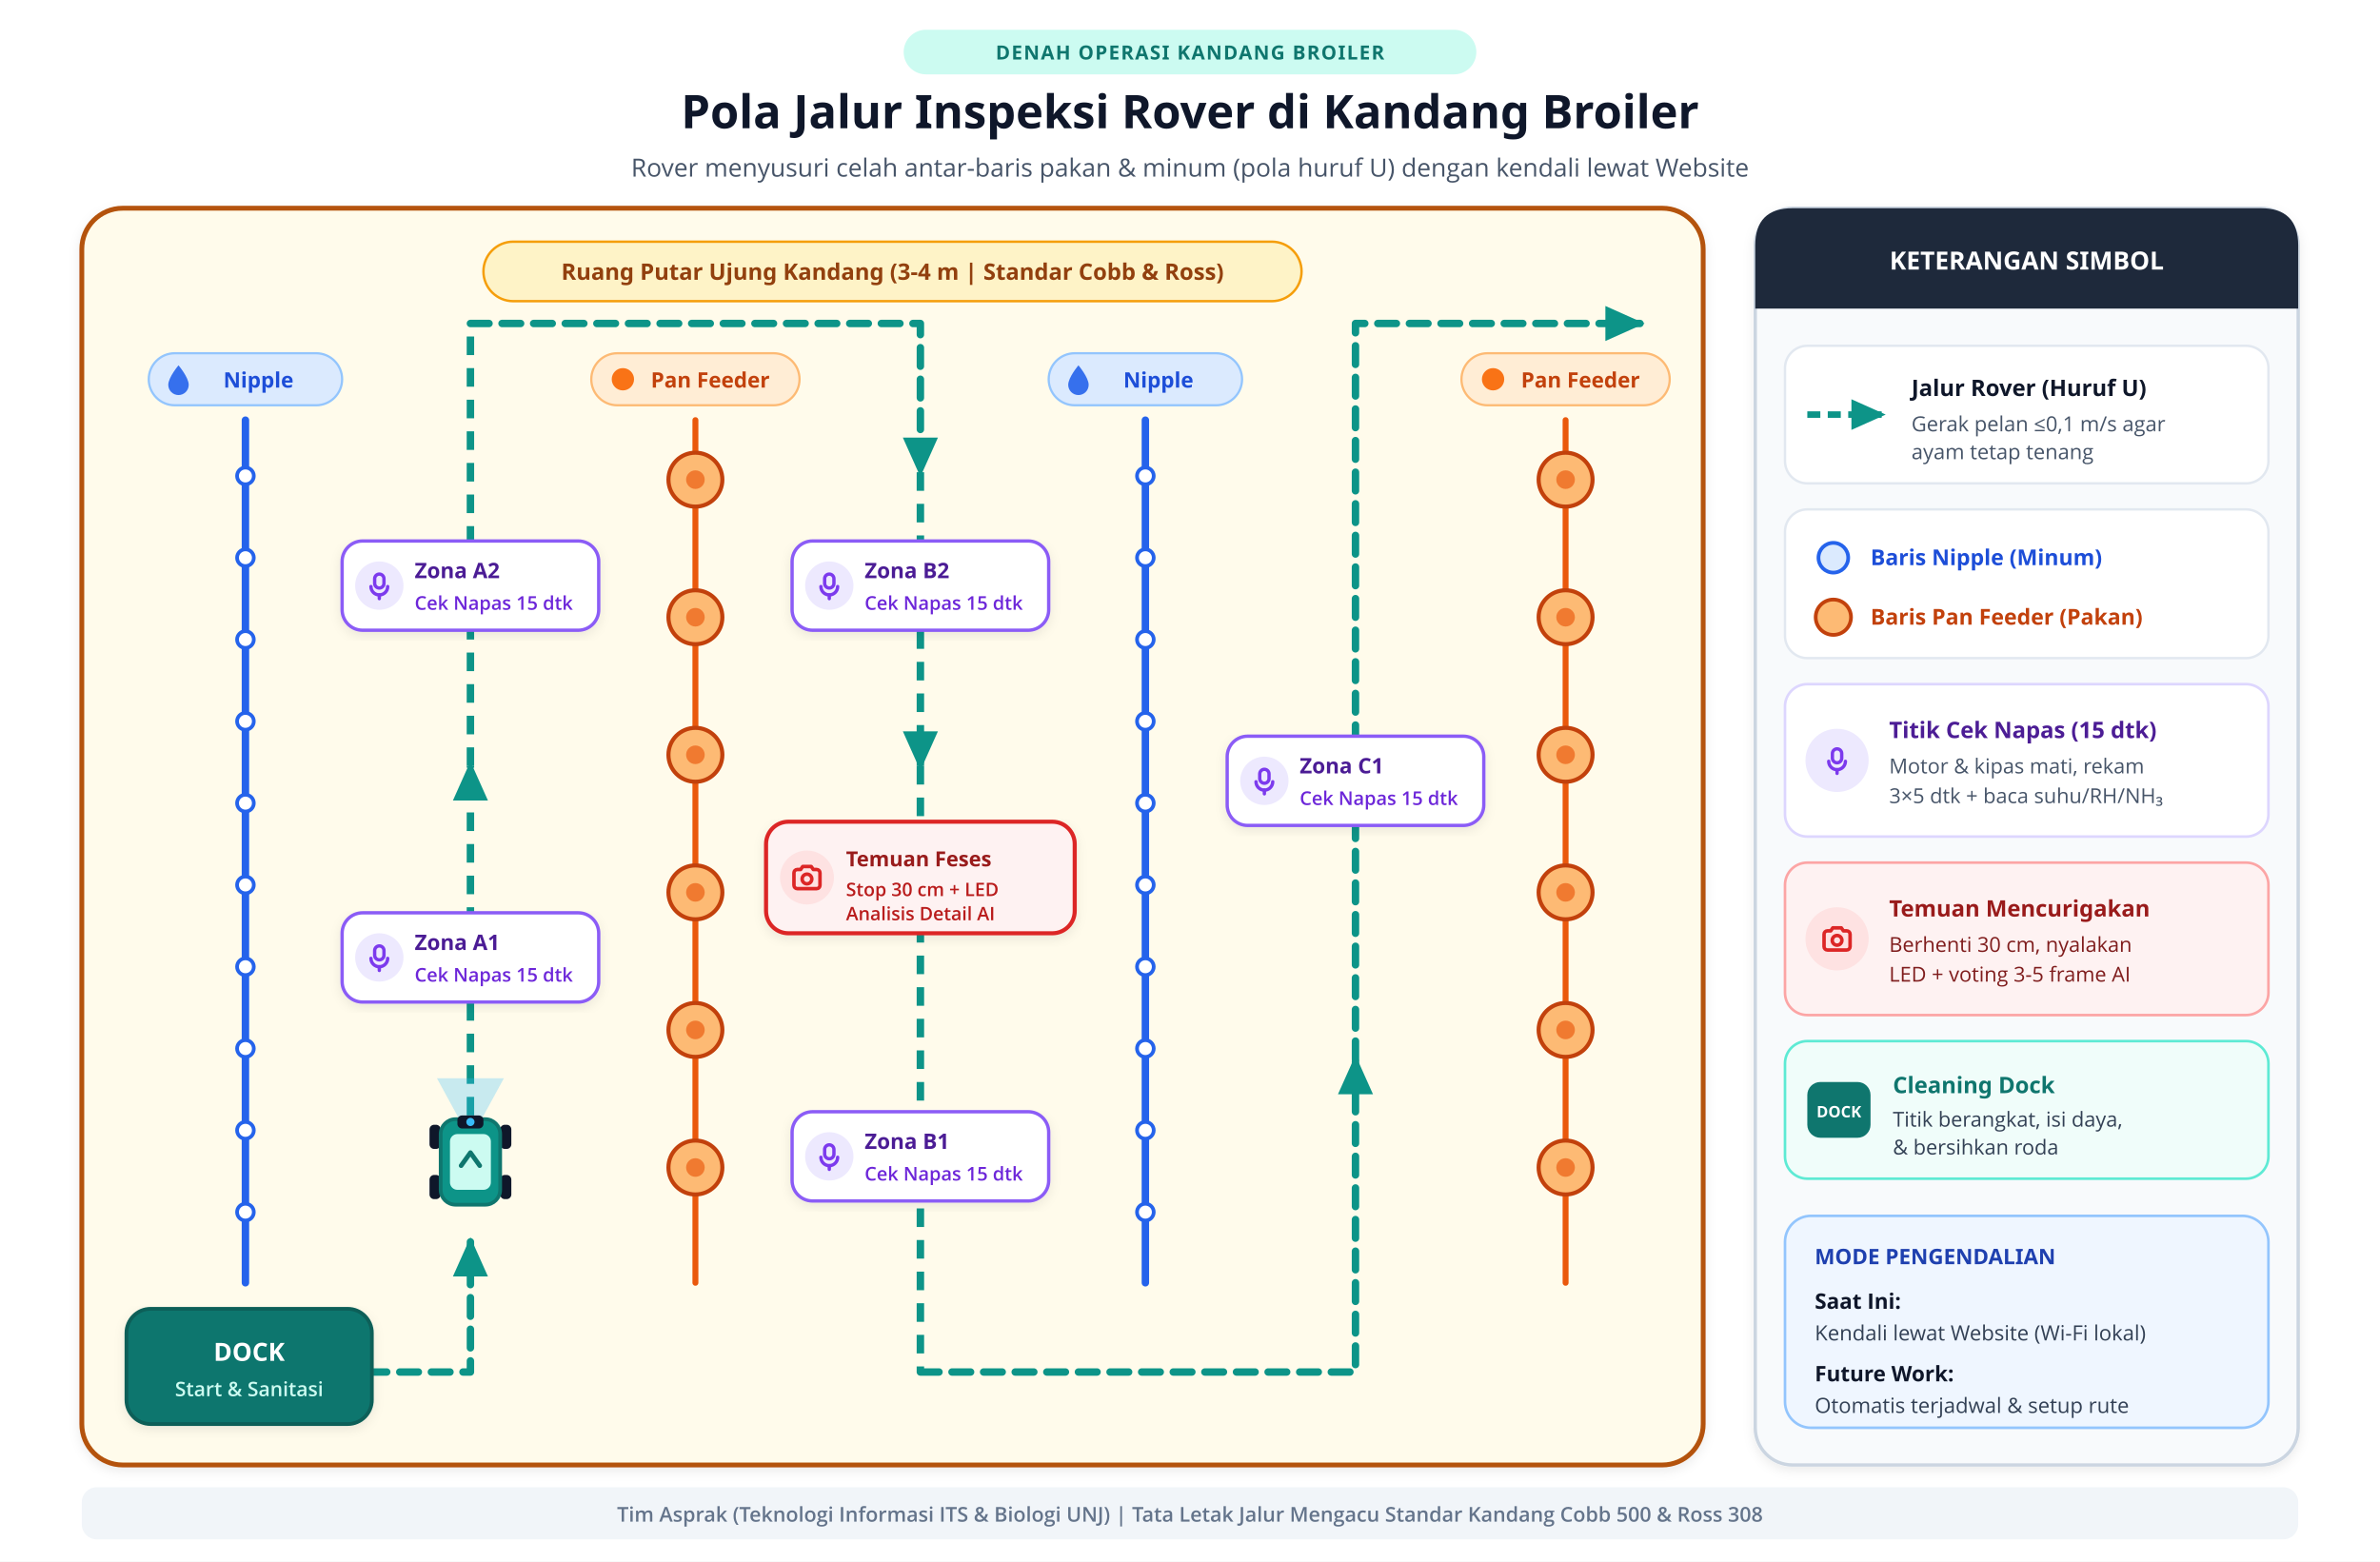
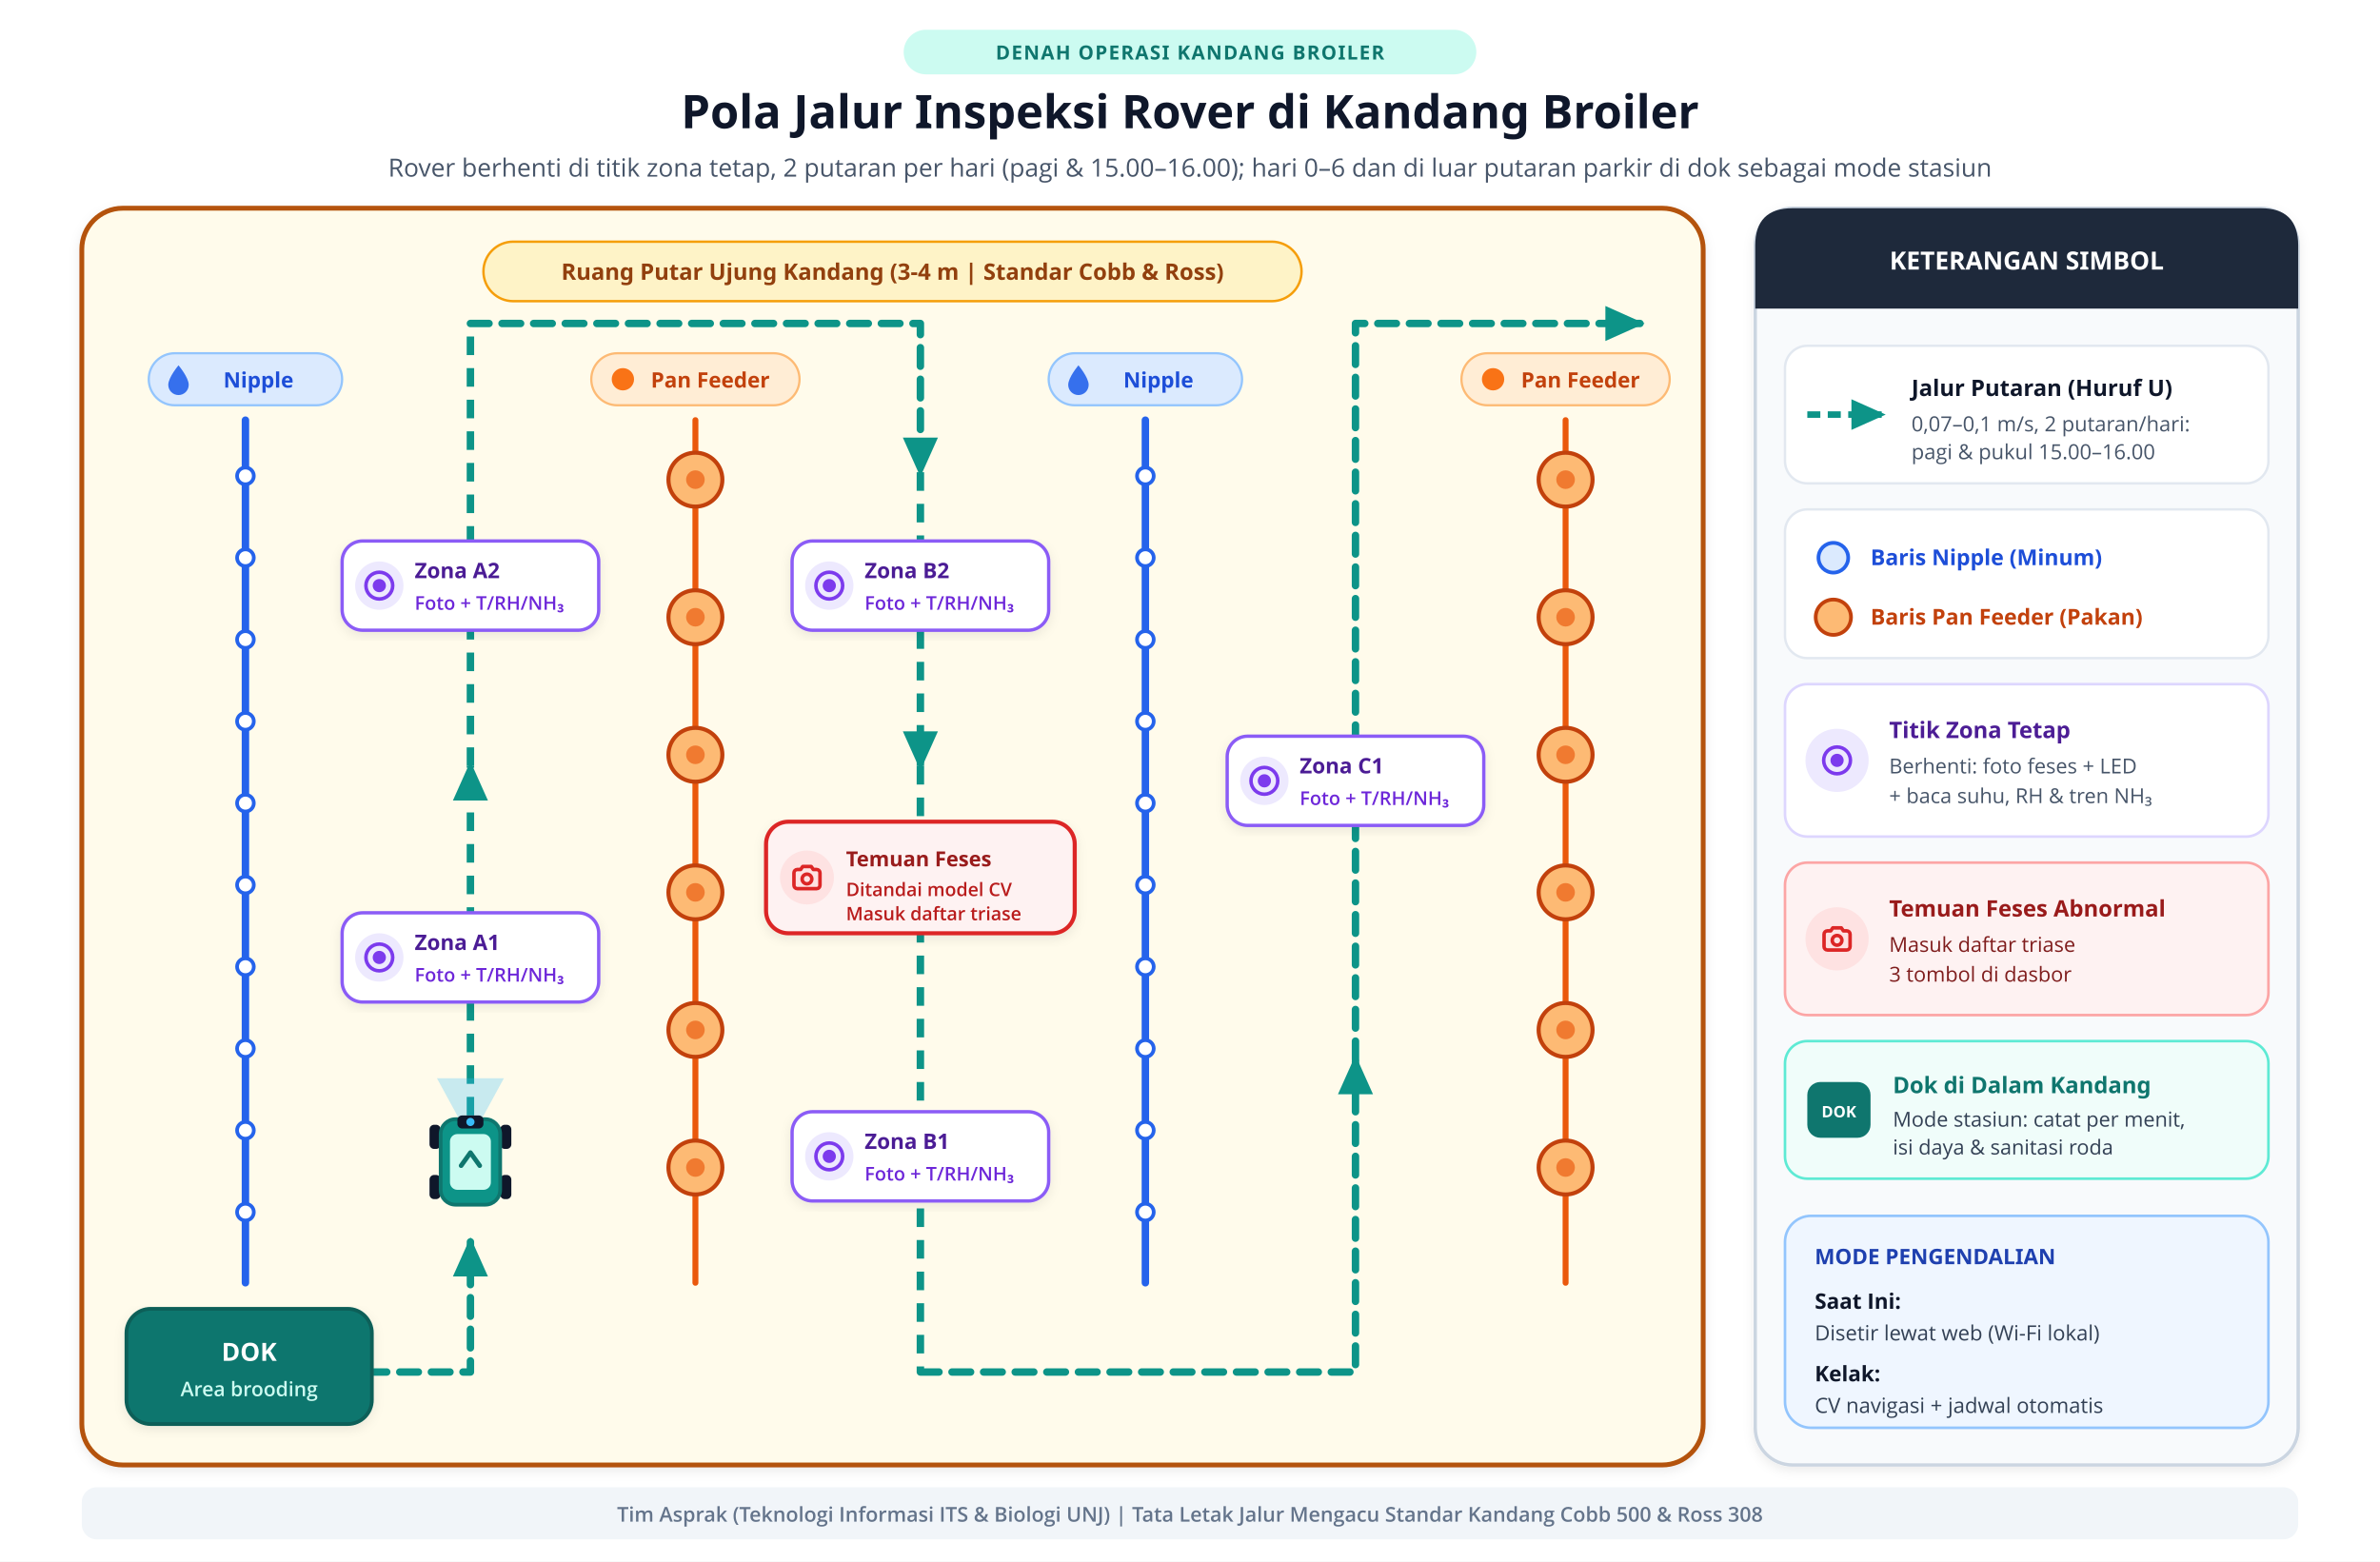
<svg xmlns="http://www.w3.org/2000/svg" width="1280" height="840" viewBox="0 0 1280 840">
  <defs>
    <filter id="softShadow" x="-6%" y="-6%" width="114%" height="118%">
      <feDropShadow dx="0" dy="2" stdDeviation="3" flood-color="#0F172A" flood-opacity="0.08" />
    </filter>
    <marker id="pathArrow" viewBox="0 0 10 10" refX="7.5" refY="5" markerWidth="6.2" markerHeight="6.2" orient="auto">
      <path d="M 0 1.2 L 8.5 5 L 0 8.8 z" fill="#0D9488" />
    </marker>
  </defs>
  <rect width="1280" height="840" fill="#FFFFFF" />
  <rect x="486" y="16" width="308" height="24" rx="12" fill="#CCFBF1" />
  <text x="640" y="32" text-anchor="middle" font-family="'Montserrat', sans-serif" font-size="10.5" font-weight="700" letter-spacing="0.7" fill="#0F766E">DENAH OPERASI KANDANG BROILER</text>
  <text x="640" y="69" text-anchor="middle" font-family="'Montserrat', sans-serif" font-size="25" font-weight="800" fill="#0F172A">Pola Jalur Inspeksi Rover di Kandang Broiler</text>
-   <text x="640" y="95" text-anchor="middle" font-family="'Open Sans', sans-serif" font-size="13.5" fill="#475569">Rover menyusuri celah antar-baris pakan &amp; minum (pola huruf U) dengan kendali lewat Website</text>
+   <text x="640" y="95" text-anchor="middle" font-family="'Open Sans', sans-serif" font-size="13.5" fill="#475569">Rover berhenti di titik zona tetap, 2 putaran per hari (pagi &amp; 15.00–16.00); hari 0–6 dan di luar putaran parkir di dok sebagai mode stasiun</text>
  <rect x="44" y="112" width="872" height="676" rx="22" fill="#FFFBEB" stroke="#B45309" stroke-width="2.6" filter="url(#softShadow)" />
  <rect x="260" y="130" width="440" height="32" rx="16" fill="#FEF3C7" stroke="#F59E0B" stroke-width="1.3" />
  <text x="480" y="150.5" text-anchor="middle" font-family="'Montserrat', sans-serif" font-size="12.2" font-weight="700" fill="#92400E">Ruang Putar Ujung Kandang (3-4 m | Standar Cobb &amp; Ross)</text>
  <line x1="132" y1="226" x2="132" y2="690" stroke="#2563EB" stroke-width="4" stroke-linecap="round" />
  <circle cx="132" cy="256" r="4.5" fill="#FFFFFF" stroke="#2563EB" stroke-width="2" />
  <circle cx="132" cy="300" r="4.5" fill="#FFFFFF" stroke="#2563EB" stroke-width="2" />
  <circle cx="132" cy="344" r="4.5" fill="#FFFFFF" stroke="#2563EB" stroke-width="2" />
  <circle cx="132" cy="388" r="4.5" fill="#FFFFFF" stroke="#2563EB" stroke-width="2" />
  <circle cx="132" cy="432" r="4.5" fill="#FFFFFF" stroke="#2563EB" stroke-width="2" />
  <circle cx="132" cy="476" r="4.5" fill="#FFFFFF" stroke="#2563EB" stroke-width="2" />
  <circle cx="132" cy="520" r="4.5" fill="#FFFFFF" stroke="#2563EB" stroke-width="2" />
  <circle cx="132" cy="564" r="4.5" fill="#FFFFFF" stroke="#2563EB" stroke-width="2" />
  <circle cx="132" cy="608" r="4.5" fill="#FFFFFF" stroke="#2563EB" stroke-width="2" />
  <circle cx="132" cy="652" r="4.5" fill="#FFFFFF" stroke="#2563EB" stroke-width="2" />
  <rect x="80" y="190" width="104" height="28" rx="14" fill="#DBEAFE" stroke="#93C5FD" stroke-width="1.2" />
  <g transform="translate(87,195)" fill="#2563EB" opacity="0.9">
    <path d="M9 1.5C9 1.5 3.5 8 3.5 12a5.5 5.5 0 0 0 11 0C14.5 8 9 1.5 9 1.5z" />
  </g>
  <text x="139" y="208.5" text-anchor="middle" font-family="'Montserrat', sans-serif" font-size="11.5" font-weight="700" fill="#1D4ED8">Nipple</text>
  <line x1="616" y1="226" x2="616" y2="690" stroke="#2563EB" stroke-width="4" stroke-linecap="round" />
  <circle cx="616" cy="256" r="4.5" fill="#FFFFFF" stroke="#2563EB" stroke-width="2" />
  <circle cx="616" cy="300" r="4.5" fill="#FFFFFF" stroke="#2563EB" stroke-width="2" />
  <circle cx="616" cy="344" r="4.5" fill="#FFFFFF" stroke="#2563EB" stroke-width="2" />
  <circle cx="616" cy="388" r="4.5" fill="#FFFFFF" stroke="#2563EB" stroke-width="2" />
  <circle cx="616" cy="432" r="4.5" fill="#FFFFFF" stroke="#2563EB" stroke-width="2" />
  <circle cx="616" cy="476" r="4.5" fill="#FFFFFF" stroke="#2563EB" stroke-width="2" />
  <circle cx="616" cy="520" r="4.5" fill="#FFFFFF" stroke="#2563EB" stroke-width="2" />
  <circle cx="616" cy="564" r="4.5" fill="#FFFFFF" stroke="#2563EB" stroke-width="2" />
  <circle cx="616" cy="608" r="4.5" fill="#FFFFFF" stroke="#2563EB" stroke-width="2" />
  <circle cx="616" cy="652" r="4.5" fill="#FFFFFF" stroke="#2563EB" stroke-width="2" />
  <rect x="564" y="190" width="104" height="28" rx="14" fill="#DBEAFE" stroke="#93C5FD" stroke-width="1.2" />
  <g transform="translate(571,195)" fill="#2563EB" opacity="0.9">
    <path d="M9 1.5C9 1.5 3.5 8 3.5 12a5.5 5.5 0 0 0 11 0C14.5 8 9 1.5 9 1.5z" />
  </g>
  <text x="623" y="208.5" text-anchor="middle" font-family="'Montserrat', sans-serif" font-size="11.5" font-weight="700" fill="#1D4ED8">Nipple</text>
  <line x1="374" y1="226" x2="374" y2="690" stroke="#EA580C" stroke-width="3.2" stroke-linecap="round" />
  <circle cx="374" cy="258" r="14.5" fill="#FDBA74" stroke="#C2410C" stroke-width="2.2" />
  <circle cx="374" cy="258" r="5" fill="#EA580C" opacity="0.65" />
  <circle cx="374" cy="332" r="14.5" fill="#FDBA74" stroke="#C2410C" stroke-width="2.2" />
  <circle cx="374" cy="332" r="5" fill="#EA580C" opacity="0.65" />
  <circle cx="374" cy="406" r="14.5" fill="#FDBA74" stroke="#C2410C" stroke-width="2.2" />
  <circle cx="374" cy="406" r="5" fill="#EA580C" opacity="0.65" />
  <circle cx="374" cy="480" r="14.5" fill="#FDBA74" stroke="#C2410C" stroke-width="2.2" />
  <circle cx="374" cy="480" r="5" fill="#EA580C" opacity="0.65" />
  <circle cx="374" cy="554" r="14.5" fill="#FDBA74" stroke="#C2410C" stroke-width="2.2" />
  <circle cx="374" cy="554" r="5" fill="#EA580C" opacity="0.65" />
  <circle cx="374" cy="628" r="14.5" fill="#FDBA74" stroke="#C2410C" stroke-width="2.2" />
  <circle cx="374" cy="628" r="5" fill="#EA580C" opacity="0.65" />
  <rect x="318" y="190" width="112" height="28" rx="14" fill="#FFEDD5" stroke="#FDBA74" stroke-width="1.2" />
  <circle cx="335" cy="204" r="6" fill="#F97316" />
  <text x="382" y="208.5" text-anchor="middle" font-family="'Montserrat', sans-serif" font-size="11.5" font-weight="700" fill="#C2410C">Pan Feeder</text>
  <line x1="842" y1="226" x2="842" y2="690" stroke="#EA580C" stroke-width="3.2" stroke-linecap="round" />
  <circle cx="842" cy="258" r="14.5" fill="#FDBA74" stroke="#C2410C" stroke-width="2.2" />
  <circle cx="842" cy="258" r="5" fill="#EA580C" opacity="0.65" />
  <circle cx="842" cy="332" r="14.5" fill="#FDBA74" stroke="#C2410C" stroke-width="2.2" />
  <circle cx="842" cy="332" r="5" fill="#EA580C" opacity="0.65" />
  <circle cx="842" cy="406" r="14.5" fill="#FDBA74" stroke="#C2410C" stroke-width="2.2" />
  <circle cx="842" cy="406" r="5" fill="#EA580C" opacity="0.65" />
  <circle cx="842" cy="480" r="14.5" fill="#FDBA74" stroke="#C2410C" stroke-width="2.2" />
  <circle cx="842" cy="480" r="5" fill="#EA580C" opacity="0.65" />
  <circle cx="842" cy="554" r="14.5" fill="#FDBA74" stroke="#C2410C" stroke-width="2.2" />
  <circle cx="842" cy="554" r="5" fill="#EA580C" opacity="0.65" />
  <circle cx="842" cy="628" r="14.5" fill="#FDBA74" stroke="#C2410C" stroke-width="2.2" />
  <circle cx="842" cy="628" r="5" fill="#EA580C" opacity="0.65" />
  <rect x="786" y="190" width="112" height="28" rx="14" fill="#FFEDD5" stroke="#FDBA74" stroke-width="1.2" />
  <circle cx="803" cy="204" r="6" fill="#F97316" />
  <text x="850" y="208.5" text-anchor="middle" font-family="'Montserrat', sans-serif" font-size="11.5" font-weight="700" fill="#C2410C">Pan Feeder</text>
  <path d="M 198 738 L 253 738 L 253 668" fill="none" stroke="#0D9488" stroke-width="4" stroke-dasharray="10,7" stroke-linecap="round" stroke-linejoin="round" marker-end="url(#pathArrow)" />
  <line x1="253" y1="600" x2="253" y2="412" stroke="#0D9488" stroke-width="4" stroke-dasharray="10,7" marker-end="url(#pathArrow)" />
  <line x1="253" y1="412" x2="253" y2="174" stroke="#0D9488" stroke-width="4" stroke-dasharray="10,7" />
  <path d="M 253 174 L 495 174 L 495 254" fill="none" stroke="#0D9488" stroke-width="4" stroke-dasharray="10,7" stroke-linecap="round" stroke-linejoin="round" marker-end="url(#pathArrow)" />
  <line x1="495" y1="254" x2="495" y2="412" stroke="#0D9488" stroke-width="4" stroke-dasharray="10,7" marker-end="url(#pathArrow)" />
  <line x1="495" y1="412" x2="495" y2="738" stroke="#0D9488" stroke-width="4" stroke-dasharray="10,7" />
  <path d="M 495 738 L 729 738 L 729 570" fill="none" stroke="#0D9488" stroke-width="4" stroke-dasharray="10,7" stroke-linecap="round" stroke-linejoin="round" marker-end="url(#pathArrow)" />
  <path d="M 729 570 L 729 174 L 882 174" fill="none" stroke="#0D9488" stroke-width="4" stroke-dasharray="10,7" stroke-linecap="round" stroke-linejoin="round" marker-end="url(#pathArrow)" />
  <g filter="url(#softShadow)">
    <rect x="68" y="704" width="132" height="62" rx="13" fill="#0F766E" stroke="#115E59" stroke-width="2" />
-     <text x="134" y="732" text-anchor="middle" font-family="'Montserrat', sans-serif" font-size="13.5" font-weight="800" fill="#FFFFFF">DOCK</text>
-     <text x="134" y="751" text-anchor="middle" font-family="'Open Sans', sans-serif" font-size="10.8" font-weight="600" fill="#CCFBF1">Start &amp; Sanitasi</text>
+     <text x="134" y="732" text-anchor="middle" font-family="'Montserrat', sans-serif" font-size="13.5" font-weight="800" fill="#FFFFFF">DOK</text>
+     <text x="134" y="751" text-anchor="middle" font-family="'Open Sans', sans-serif" font-size="10.8" font-weight="600" fill="#CCFBF1">Area brooding</text>
  </g>
  <g transform="translate(231,598)">
    <path d="M16 4 L4 -18 L40 -18 L28 4 Z" fill="#38BDF8" opacity="0.28" />
    <rect x="0" y="7" width="6" height="13" rx="2.5" fill="#0F172A" />
    <rect x="38" y="7" width="6" height="13" rx="2.5" fill="#0F172A" />
    <rect x="0" y="34" width="6" height="13" rx="2.5" fill="#0F172A" />
    <rect x="38" y="34" width="6" height="13" rx="2.5" fill="#0F172A" />
    <rect x="6" y="4" width="32" height="46" rx="8" fill="#0D9488" stroke="#0F766E" stroke-width="2" />
    <rect x="11" y="12" width="22" height="30" rx="4" fill="#CCFBF1" />
    <rect x="15" y="2" width="14" height="7" rx="2.5" fill="#0F172A" />
    <circle cx="22" cy="5.5" r="2.2" fill="#38BDF8" />
    <path d="M17 29 L22 22 L27 29" fill="none" stroke="#0F766E" stroke-width="2.5" stroke-linecap="round" stroke-linejoin="round" />
  </g>
  <g filter="url(#softShadow)">
    <rect x="184.0" y="491" width="138" height="48" rx="11" fill="#FFFFFF" stroke="#8B5CF6" stroke-width="1.8" />
    <circle cx="204.0" cy="515" r="13" fill="#EDE9FE" />
-     <g transform="translate(196.0,507)" fill="none" stroke="#7C3AED" stroke-width="1.8" stroke-linecap="round" stroke-linejoin="round">
-       <rect x="5.5" y="1.8" width="5" height="7.5" rx="2.5" fill="#EDE9FE" />
-       <path d="M3.5 8.5a4.5 4.5 0 0 0 9 0" />
-       <line x1="8" y1="13" x2="8" y2="15" />
+     <g fill="none" stroke="#7C3AED" stroke-width="1.9">
+       <circle cx="204.0" cy="515" r="7.2" />
+       <circle cx="204.0" cy="515" r="2.6" fill="#7C3AED" />
    </g>
    <text x="223.0" y="511" font-family="'Montserrat', sans-serif" font-size="11.5" font-weight="700" fill="#4C1D95">Zona A1</text>
-     <text x="223.0" y="528" font-family="'Open Sans', sans-serif" font-size="10.2" font-weight="600" fill="#6D28D9">Cek Napas 15 dtk</text>
+     <text x="223.0" y="528" font-family="'Open Sans', sans-serif" font-size="10.2" font-weight="600" fill="#6D28D9">Foto + T/RH/NH₃</text>
  </g>
  <g filter="url(#softShadow)">
    <rect x="184.0" y="291" width="138" height="48" rx="11" fill="#FFFFFF" stroke="#8B5CF6" stroke-width="1.8" />
    <circle cx="204.0" cy="315" r="13" fill="#EDE9FE" />
-     <g transform="translate(196.0,307)" fill="none" stroke="#7C3AED" stroke-width="1.8" stroke-linecap="round" stroke-linejoin="round">
-       <rect x="5.5" y="1.8" width="5" height="7.5" rx="2.5" fill="#EDE9FE" />
-       <path d="M3.5 8.5a4.5 4.5 0 0 0 9 0" />
-       <line x1="8" y1="13" x2="8" y2="15" />
+     <g fill="none" stroke="#7C3AED" stroke-width="1.9">
+       <circle cx="204.0" cy="315" r="7.2" />
+       <circle cx="204.0" cy="315" r="2.6" fill="#7C3AED" />
    </g>
    <text x="223.0" y="311" font-family="'Montserrat', sans-serif" font-size="11.5" font-weight="700" fill="#4C1D95">Zona A2</text>
-     <text x="223.0" y="328" font-family="'Open Sans', sans-serif" font-size="10.2" font-weight="600" fill="#6D28D9">Cek Napas 15 dtk</text>
+     <text x="223.0" y="328" font-family="'Open Sans', sans-serif" font-size="10.2" font-weight="600" fill="#6D28D9">Foto + T/RH/NH₃</text>
  </g>
  <g filter="url(#softShadow)">
    <rect x="426.0" y="291" width="138" height="48" rx="11" fill="#FFFFFF" stroke="#8B5CF6" stroke-width="1.8" />
    <circle cx="446.0" cy="315" r="13" fill="#EDE9FE" />
-     <g transform="translate(438.0,307)" fill="none" stroke="#7C3AED" stroke-width="1.8" stroke-linecap="round" stroke-linejoin="round">
-       <rect x="5.5" y="1.8" width="5" height="7.5" rx="2.5" fill="#EDE9FE" />
-       <path d="M3.5 8.5a4.5 4.5 0 0 0 9 0" />
-       <line x1="8" y1="13" x2="8" y2="15" />
+     <g fill="none" stroke="#7C3AED" stroke-width="1.9">
+       <circle cx="446.0" cy="315" r="7.2" />
+       <circle cx="446.0" cy="315" r="2.6" fill="#7C3AED" />
    </g>
    <text x="465.0" y="311" font-family="'Montserrat', sans-serif" font-size="11.5" font-weight="700" fill="#4C1D95">Zona B2</text>
-     <text x="465.0" y="328" font-family="'Open Sans', sans-serif" font-size="10.2" font-weight="600" fill="#6D28D9">Cek Napas 15 dtk</text>
+     <text x="465.0" y="328" font-family="'Open Sans', sans-serif" font-size="10.2" font-weight="600" fill="#6D28D9">Foto + T/RH/NH₃</text>
  </g>
  <g filter="url(#softShadow)">
    <rect x="426.0" y="598" width="138" height="48" rx="11" fill="#FFFFFF" stroke="#8B5CF6" stroke-width="1.8" />
    <circle cx="446.0" cy="622" r="13" fill="#EDE9FE" />
-     <g transform="translate(438.0,614)" fill="none" stroke="#7C3AED" stroke-width="1.8" stroke-linecap="round" stroke-linejoin="round">
-       <rect x="5.5" y="1.8" width="5" height="7.5" rx="2.5" fill="#EDE9FE" />
-       <path d="M3.5 8.5a4.5 4.5 0 0 0 9 0" />
-       <line x1="8" y1="13" x2="8" y2="15" />
+     <g fill="none" stroke="#7C3AED" stroke-width="1.9">
+       <circle cx="446.0" cy="622" r="7.2" />
+       <circle cx="446.0" cy="622" r="2.6" fill="#7C3AED" />
    </g>
    <text x="465.0" y="618" font-family="'Montserrat', sans-serif" font-size="11.5" font-weight="700" fill="#4C1D95">Zona B1</text>
-     <text x="465.0" y="635" font-family="'Open Sans', sans-serif" font-size="10.2" font-weight="600" fill="#6D28D9">Cek Napas 15 dtk</text>
+     <text x="465.0" y="635" font-family="'Open Sans', sans-serif" font-size="10.2" font-weight="600" fill="#6D28D9">Foto + T/RH/NH₃</text>
  </g>
  <g filter="url(#softShadow)">
    <rect x="660.0" y="396" width="138" height="48" rx="11" fill="#FFFFFF" stroke="#8B5CF6" stroke-width="1.8" />
    <circle cx="680.0" cy="420" r="13" fill="#EDE9FE" />
-     <g transform="translate(672.0,412)" fill="none" stroke="#7C3AED" stroke-width="1.8" stroke-linecap="round" stroke-linejoin="round">
-       <rect x="5.5" y="1.8" width="5" height="7.5" rx="2.5" fill="#EDE9FE" />
-       <path d="M3.5 8.5a4.5 4.5 0 0 0 9 0" />
-       <line x1="8" y1="13" x2="8" y2="15" />
+     <g fill="none" stroke="#7C3AED" stroke-width="1.9">
+       <circle cx="680.0" cy="420" r="7.2" />
+       <circle cx="680.0" cy="420" r="2.6" fill="#7C3AED" />
    </g>
    <text x="699.0" y="416" font-family="'Montserrat', sans-serif" font-size="11.5" font-weight="700" fill="#4C1D95">Zona C1</text>
-     <text x="699.0" y="433" font-family="'Open Sans', sans-serif" font-size="10.2" font-weight="600" fill="#6D28D9">Cek Napas 15 dtk</text>
+     <text x="699.0" y="433" font-family="'Open Sans', sans-serif" font-size="10.2" font-weight="600" fill="#6D28D9">Foto + T/RH/NH₃</text>
  </g>
  <g filter="url(#softShadow)">
    <rect x="412.0" y="442" width="166" height="60" rx="12" fill="#FEF2F2" stroke="#DC2626" stroke-width="2.2" />
    <circle cx="434.0" cy="472" r="14.5" fill="#FEE2E2" />
    <g transform="translate(425.0,463)" fill="none" stroke="#DC2626" stroke-width="1.9" stroke-linecap="round" stroke-linejoin="round">
      <path d="M2 6.5A1.8 1.8 0 0 1 3.8 4.7h1.8l1.1-1.6h4.6l1.1 1.6h1.8A1.8 1.8 0 0 1 16 6.5v6.7a1.8 1.8 0 0 1-1.8 1.8H3.8A1.8 1.8 0 0 1 2 13.2z" fill="#FEE2E2" />
      <circle cx="9" cy="9.8" r="2.6" />
    </g>
    <text x="455.0" y="466" font-family="'Montserrat', sans-serif" font-size="11.2" font-weight="800" fill="#991B1B">Temuan Feses</text>
-     <text x="455.0" y="482" font-family="'Open Sans', sans-serif" font-size="10.0" font-weight="600" fill="#B91C1C">Stop 30 cm + LED</text>
-     <text x="455.0" y="495" font-family="'Open Sans', sans-serif" font-size="10.0" font-weight="600" fill="#B91C1C">Analisis Detail AI</text>
+     <text x="455.0" y="482" font-family="'Open Sans', sans-serif" font-size="10.0" font-weight="600" fill="#B91C1C">Ditandai model CV</text>
+     <text x="455.0" y="495" font-family="'Open Sans', sans-serif" font-size="10.0" font-weight="600" fill="#B91C1C">Masuk daftar triase</text>
  </g>
  <rect x="944" y="112" width="292" height="676" rx="20" fill="#F8FAFC" stroke="#CBD5E1" stroke-width="1.8" filter="url(#softShadow)" />
  <path d="M964 112 H1216 Q1236 112 1236 132 V166 H944 V132 Q944 112 964 112 Z" fill="#1E293B" />
  <text x="1090.0" y="145" text-anchor="middle" font-family="'Montserrat', sans-serif" font-size="13.5" font-weight="800" fill="#FFFFFF">KETERANGAN SIMBOL</text>
  <rect x="960" y="186" width="260" height="74" rx="12" fill="#FFFFFF" stroke="#E2E8F0" stroke-width="1.3" />
  <line x1="972" y1="223" x2="1012" y2="223" stroke="#0D9488" stroke-width="3.5" stroke-dasharray="7,4" marker-end="url(#pathArrow)" />
-   <text x="1028" y="213" font-family="'Montserrat', sans-serif" font-size="12.2" font-weight="700" fill="#0F172A">Jalur Rover (Huruf U)</text>
-   <text x="1028" y="232" font-family="'Open Sans', sans-serif" font-size="11.2" fill="#475569">Gerak pelan ≤0,1 m/s agar</text>
-   <text x="1028" y="247" font-family="'Open Sans', sans-serif" font-size="11.2" fill="#475569">ayam tetap tenang</text>
+   <text x="1028" y="213" font-family="'Montserrat', sans-serif" font-size="12.2" font-weight="700" fill="#0F172A">Jalur Putaran (Huruf U)</text>
+   <text x="1028" y="232" font-family="'Open Sans', sans-serif" font-size="11.2" fill="#475569">0,07–0,1 m/s, 2 putaran/hari:</text>
+   <text x="1028" y="247" font-family="'Open Sans', sans-serif" font-size="11.2" fill="#475569">pagi &amp; pukul 15.00–16.00</text>
  <rect x="960" y="274" width="260" height="80" rx="12" fill="#FFFFFF" stroke="#E2E8F0" stroke-width="1.3" />
  <circle cx="986" cy="300" r="8" fill="#DBEAFE" stroke="#2563EB" stroke-width="2" />
  <text x="1006" y="304" font-family="'Montserrat', sans-serif" font-size="11.8" font-weight="700" fill="#1D4ED8">Baris Nipple (Minum)</text>
  <circle cx="986" cy="332" r="9.5" fill="#FDBA74" stroke="#C2410C" stroke-width="2" />
  <text x="1006" y="336" font-family="'Montserrat', sans-serif" font-size="11.8" font-weight="700" fill="#C2410C">Baris Pan Feeder (Pakan)</text>
  <rect x="960" y="368" width="260" height="82" rx="12" fill="#FFFFFF" stroke="#DDD6FE" stroke-width="1.4" />
  <circle cx="988" cy="409" r="17" fill="#EDE9FE" />
-   <g transform="translate(980,401)" fill="none" stroke="#7C3AED" stroke-width="1.8" stroke-linecap="round" stroke-linejoin="round">
-     <rect x="5.5" y="1.8" width="5" height="7.5" rx="2.5" fill="#EDE9FE" />
-     <path d="M3.5 8.5a4.5 4.5 0 0 0 9 0" />
-     <line x1="8" y1="13" x2="8" y2="15" />
-   </g>
-   <text x="1016" y="397" font-family="'Montserrat', sans-serif" font-size="12.2" font-weight="700" fill="#4C1D95">Titik Cek Napas (15 dtk)</text>
-   <text x="1016" y="416" font-family="'Open Sans', sans-serif" font-size="11.1" fill="#475569">Motor &amp; kipas mati, rekam</text>
-   <text x="1016" y="432" font-family="'Open Sans', sans-serif" font-size="11.1" fill="#475569">3×5 dtk + baca suhu/RH/NH₃</text>
+   <g fill="none" stroke="#7C3AED" stroke-width="1.9">
+     <circle cx="988" cy="409" r="7.2" />
+     <circle cx="988" cy="409" r="2.6" fill="#7C3AED" />
+   </g>
+   <text x="1016" y="397" font-family="'Montserrat', sans-serif" font-size="12.2" font-weight="700" fill="#4C1D95">Titik Zona Tetap</text>
+   <text x="1016" y="416" font-family="'Open Sans', sans-serif" font-size="11.1" fill="#475569">Berhenti: foto feses + LED</text>
+   <text x="1016" y="432" font-family="'Open Sans', sans-serif" font-size="11.1" fill="#475569">+ baca suhu, RH &amp; tren NH₃</text>
  <rect x="960" y="464" width="260" height="82" rx="12" fill="#FEF2F2" stroke="#FCA5A5" stroke-width="1.4" />
  <circle cx="988" cy="505" r="17" fill="#FEE2E2" />
  <g transform="translate(979,496)" fill="none" stroke="#DC2626" stroke-width="1.9" stroke-linecap="round" stroke-linejoin="round">
    <path d="M2 6.5A1.8 1.8 0 0 1 3.8 4.7h1.8l1.1-1.6h4.6l1.1 1.6h1.8A1.8 1.8 0 0 1 16 6.5v6.7a1.8 1.8 0 0 1-1.8 1.8H3.8A1.8 1.8 0 0 1 2 13.2z" fill="#FEE2E2" />
    <circle cx="9" cy="9.8" r="2.6" />
  </g>
-   <text x="1016" y="493" font-family="'Montserrat', sans-serif" font-size="12.2" font-weight="700" fill="#991B1B">Temuan Mencurigakan</text>
-   <text x="1016" y="512" font-family="'Open Sans', sans-serif" font-size="11.1" fill="#7F1D1D">Berhenti 30 cm, nyalakan</text>
-   <text x="1016" y="528" font-family="'Open Sans', sans-serif" font-size="11.1" fill="#7F1D1D">LED + voting 3-5 frame AI</text>
+   <text x="1016" y="493" font-family="'Montserrat', sans-serif" font-size="12.2" font-weight="700" fill="#991B1B">Temuan Feses Abnormal</text>
+   <text x="1016" y="512" font-family="'Open Sans', sans-serif" font-size="11.1" fill="#7F1D1D">Masuk daftar triase</text>
+   <text x="1016" y="528" font-family="'Open Sans', sans-serif" font-size="11.1" fill="#7F1D1D">3 tombol di dasbor</text>
  <rect x="960" y="560" width="260" height="74" rx="12" fill="#F0FDFA" stroke="#5EEAD4" stroke-width="1.4" />
  <rect x="972" y="582" width="34" height="30" rx="7" fill="#0F766E" />
-   <text x="989" y="601" text-anchor="middle" font-family="'Montserrat', sans-serif" font-size="8.5" font-weight="800" fill="#FFFFFF">DOCK</text>
-   <text x="1018" y="588" font-family="'Montserrat', sans-serif" font-size="12.2" font-weight="700" fill="#0F766E">Cleaning Dock</text>
-   <text x="1018" y="606" font-family="'Open Sans', sans-serif" font-size="11.1" fill="#334155">Titik berangkat, isi daya,</text>
-   <text x="1018" y="621" font-family="'Open Sans', sans-serif" font-size="11.1" fill="#334155">&amp; bersihkan roda</text>
+   <text x="989" y="601" text-anchor="middle" font-family="'Montserrat', sans-serif" font-size="8.5" font-weight="800" fill="#FFFFFF">DOK</text>
+   <text x="1018" y="588" font-family="'Montserrat', sans-serif" font-size="12.2" font-weight="700" fill="#0F766E">Dok di Dalam Kandang</text>
+   <text x="1018" y="606" font-family="'Open Sans', sans-serif" font-size="11.1" fill="#334155">Mode stasiun: catat per menit,</text>
+   <text x="1018" y="621" font-family="'Open Sans', sans-serif" font-size="11.1" fill="#334155">isi daya &amp; sanitasi roda</text>
  <rect x="960" y="654" width="260" height="114" rx="14" fill="#EFF6FF" stroke="#93C5FD" stroke-width="1.4" />
  <text x="976" y="680" font-family="'Montserrat', sans-serif" font-size="11.5" font-weight="800" fill="#1E40AF">MODE PENGENDALIAN</text>
  <text x="976" y="704" font-family="'Open Sans', sans-serif" font-size="11.5" font-weight="700" fill="#0F172A">Saat Ini:</text>
-   <text x="976" y="721" font-family="'Open Sans', sans-serif" font-size="11.3" fill="#334155">Kendali lewat Website (Wi-Fi lokal)</text>
-   <text x="976" y="743" font-family="'Open Sans', sans-serif" font-size="11.5" font-weight="700" fill="#0F172A">Future Work:</text>
-   <text x="976" y="760" font-family="'Open Sans', sans-serif" font-size="11.3" fill="#334155">Otomatis terjadwal &amp; setup rute</text>
+   <text x="976" y="721" font-family="'Open Sans', sans-serif" font-size="11.3" fill="#334155">Disetir lewat web (Wi-Fi lokal)</text>
+   <text x="976" y="743" font-family="'Open Sans', sans-serif" font-size="11.5" font-weight="700" fill="#0F172A">Kelak:</text>
+   <text x="976" y="760" font-family="'Open Sans', sans-serif" font-size="11.3" fill="#334155">CV navigasi + jadwal otomatis</text>
  <rect x="44" y="800" width="1192" height="28" rx="8" fill="#F1F5F9" />
  <text x="640" y="818.5" text-anchor="middle" font-family="'Open Sans', sans-serif" font-size="11" font-weight="600" fill="#64748B">Tim Asprak (Teknologi Informasi ITS &amp; Biologi UNJ)  |  Tata Letak Jalur Mengacu Standar Kandang Cobb 500 &amp; Ross 308</text>
</svg>
